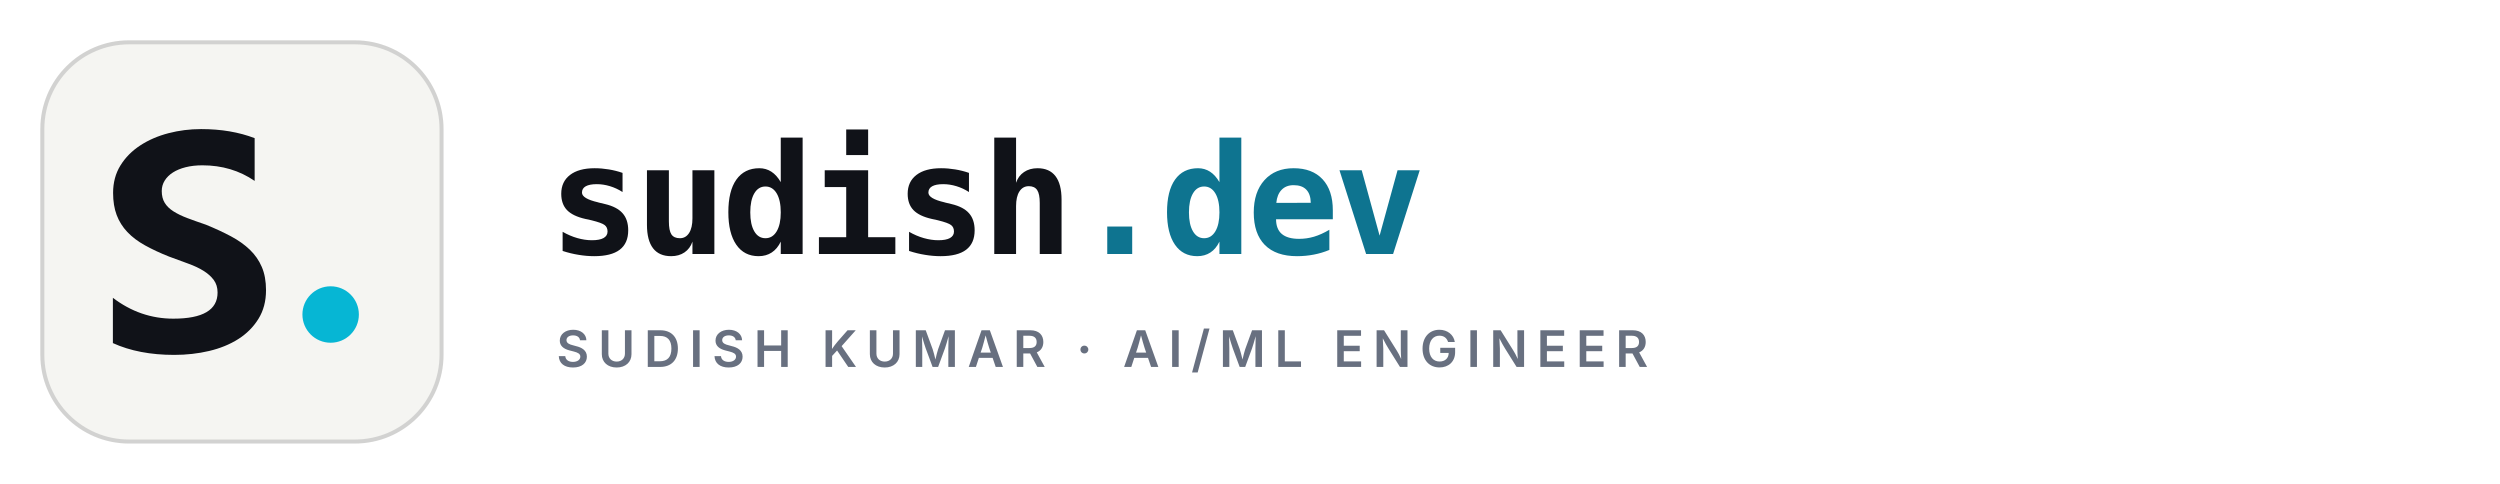
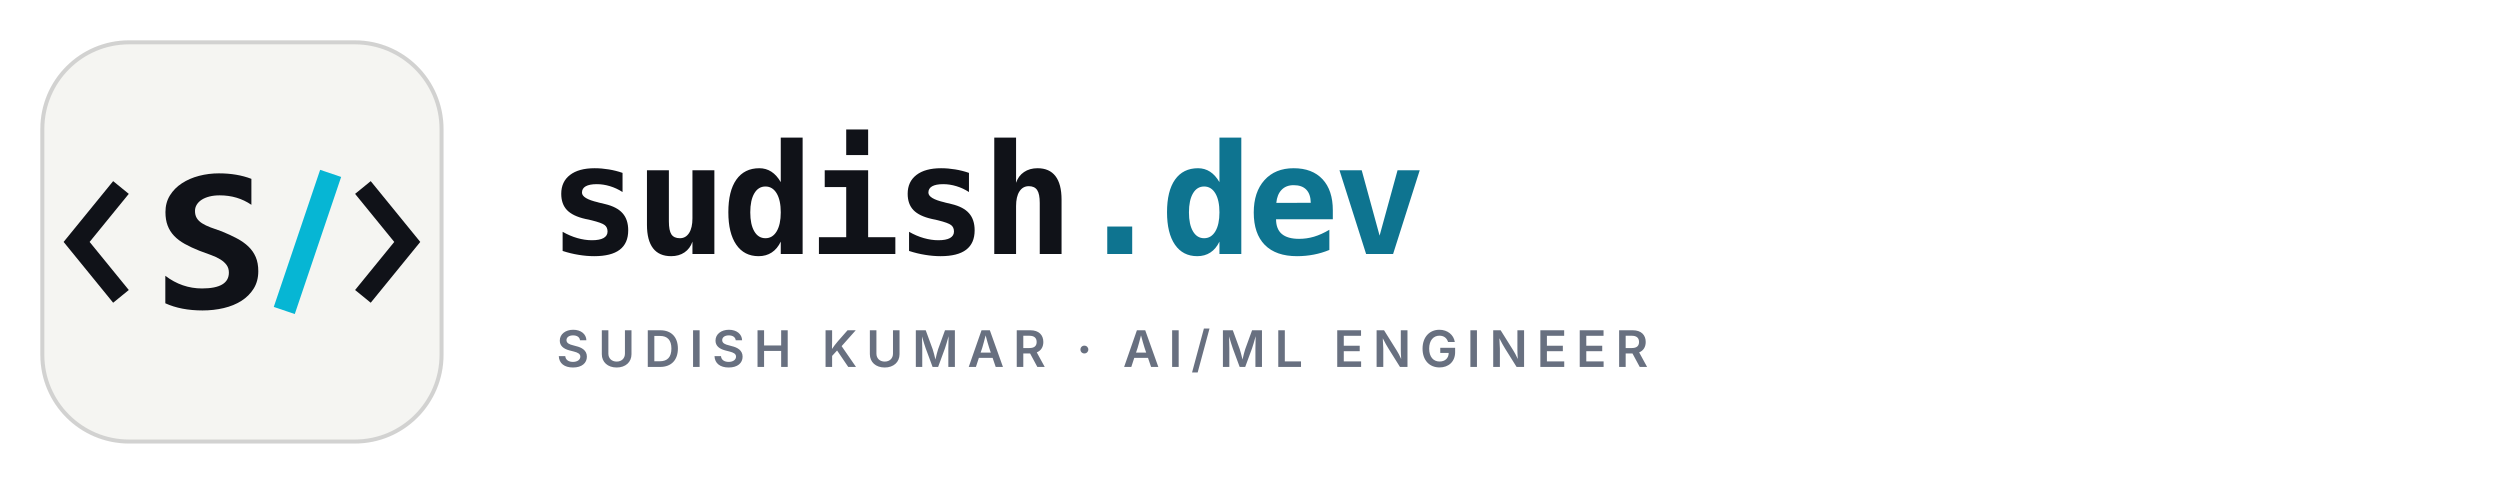
<svg xmlns="http://www.w3.org/2000/svg" viewBox="0 0 620 120" role="img" aria-label="sudish.dev — Sudish Kumar, AI/ML Engineer">
  <g transform="translate(10 10)">
    <rect width="100" height="100" rx="22" fill="#f5f5f2" />
    <rect x=".5" y=".5" width="99" height="99" rx="21.5" fill="none" stroke="#101218" stroke-opacity=".15" />
-     <path d="M87 32V247Q217 148 374 148Q584 148 584 272Q584 307 566 331.5Q548 356 517.5 375Q487 394 445.5 409Q404 424 353 443Q290 468 239.5 496Q189 524 155.5 559.5Q122 595 105 640Q88 685 88 745Q88 819 123 875.5Q158 932 217 970.5Q276 1009 351 1028.5Q426 1048 506 1048Q648 1048 760 1005V802Q652 876 512 876Q468 876 432.5 867Q397 858 372 842Q347 826 333 803.5Q319 781 319 754Q319 721 333 698Q347 675 374.5 657.5Q402 640 440.5 625.5Q479 611 529 594Q595 567 647.5 539Q700 511 737 475.5Q774 440 794 393.5Q814 347 814 283Q814 205 778 147Q742 89 682 51Q622 13 543.5 -5.5Q465 -24 378 -24Q210 -24 87 32Z" transform="translate(13.45 76.76) scale(.0522388 -.0522388)" fill="#101218" />
-     <circle cx="72" cy="68" r="7" fill="#06b6d4" />
+     <g fill="none" stroke="#101218" stroke-width="5" stroke-linecap="butt" stroke-linejoin="miter">
+       <path d="M20 36.5L9 50L20 63.5" />
+       <path d="M80 36.5L91 50L80 63.5" />
+     </g>
+     <path d="M87 32V247Q217 148 374 148Q584 148 584 272Q584 307 566 331.5Q548 356 517.5 375Q487 394 445.5 409Q404 424 353 443Q290 468 239.5 496Q189 524 155.5 559.5Q122 595 105 640Q88 685 88 745Q88 819 123 875.5Q158 932 217 970.5Q276 1009 351 1028.5Q426 1048 506 1048Q648 1048 760 1005V802Q652 876 512 876Q468 876 432.5 867Q397 858 372 842Q347 826 333 803.5Q319 781 319 754Q319 721 333 698Q347 675 374.5 657.5Q402 640 440.5 625.5Q479 611 529 594Q595 567 647.5 539Q700 511 737 475.5Q774 440 794 393.5Q814 347 814 283Q814 205 778 147Q742 89 682 51Q622 13 543.5 -5.5Q465 -24 378 -24Q210 -24 87 32Z" transform="translate(28.24 66.23) scale(.0317164 -.0317164)" fill="#101218" />
+     <path d="M60.5 67L72 33" fill="none" stroke="#06b6d4" stroke-width="5.5" />
  </g>
  <text x="136" y="63" font-family="'JetBrains Mono',Consolas,monospace" font-weight="700" font-size="38" letter-spacing="-1.4" fill="#101218">sudish<tspan fill="#0e7490">.dev</tspan>
  </text>
  <text x="138" y="91" font-family="Inter,'Segoe UI',sans-serif" font-weight="600" font-size="12.5" letter-spacing="2.2" fill="#687080">SUDISH KUMAR · AI/ML ENGINEER</text>
</svg>
